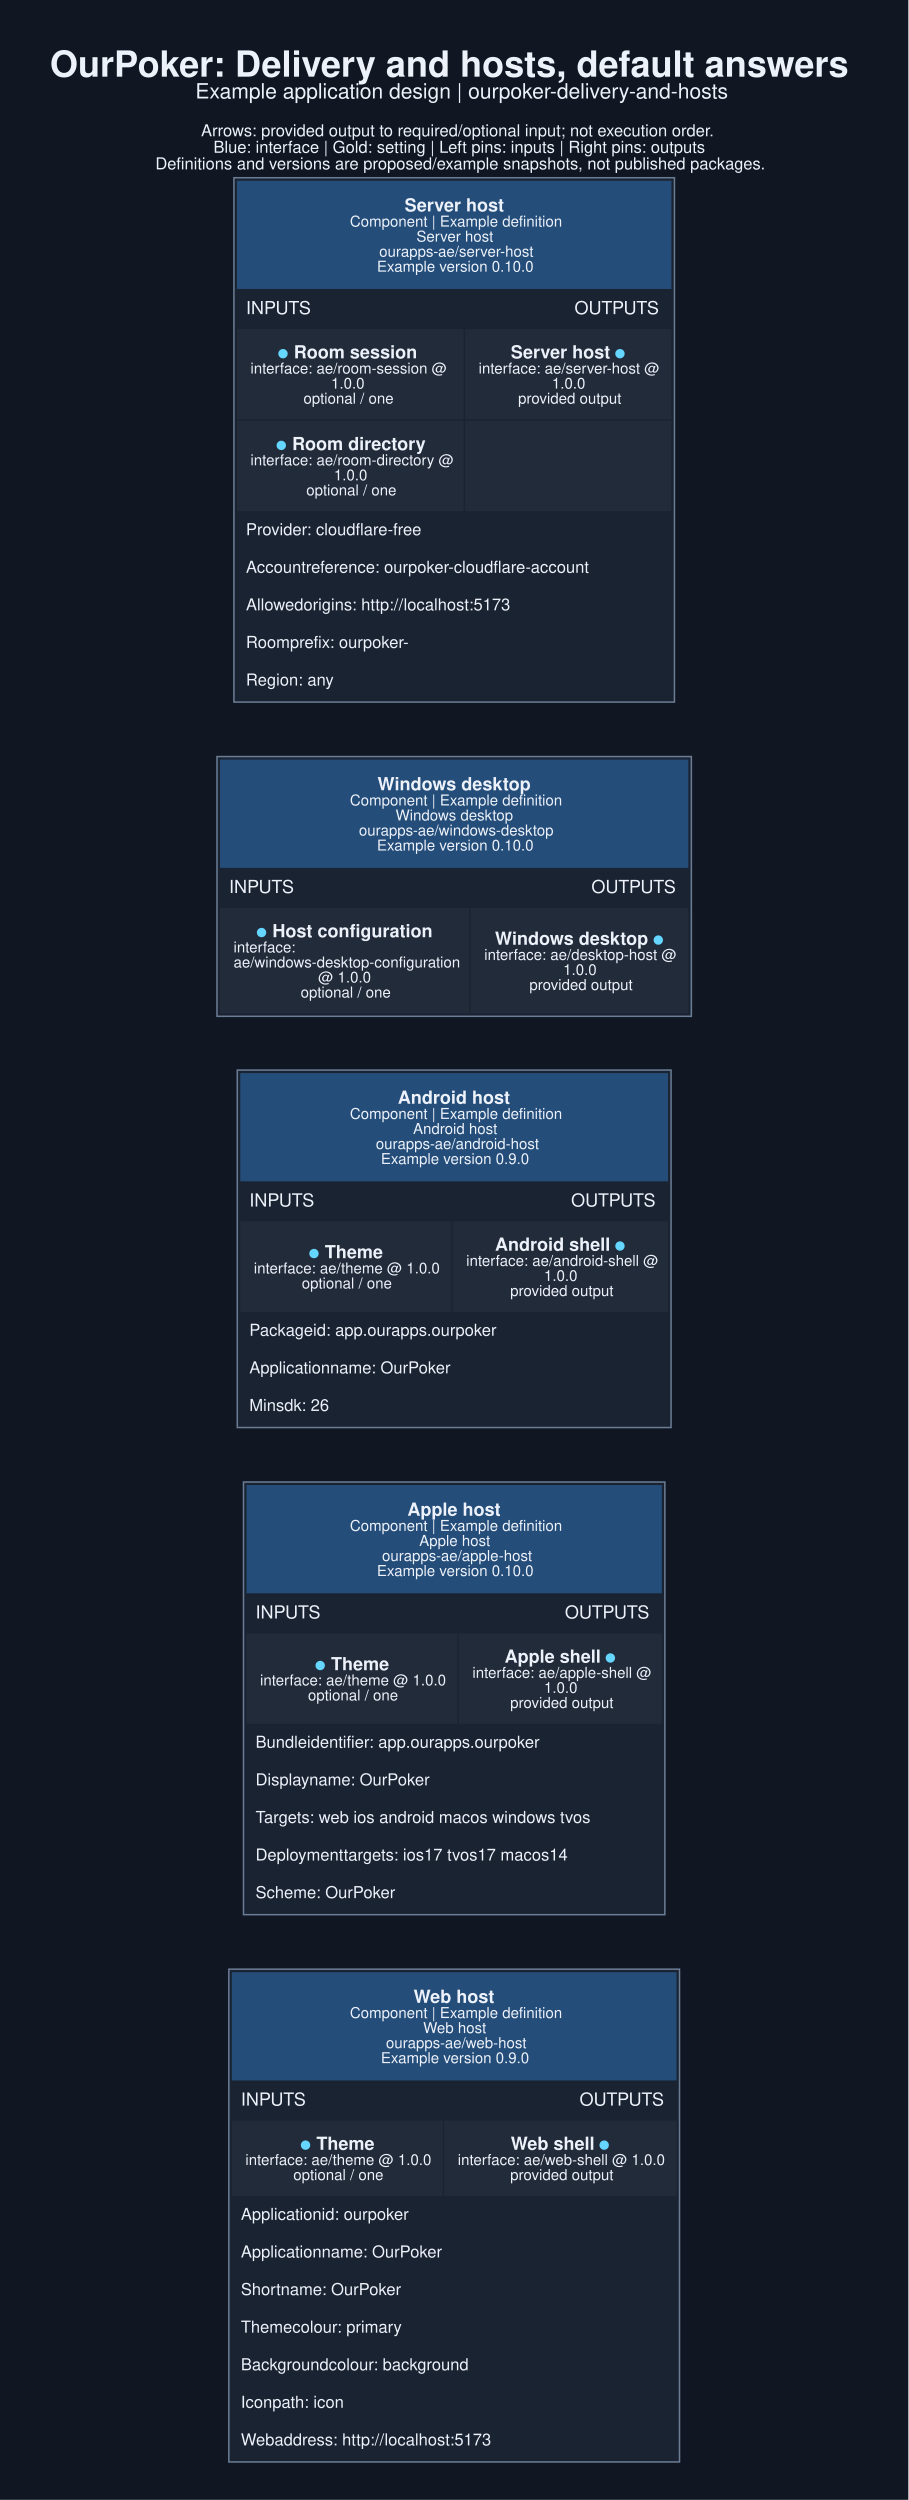
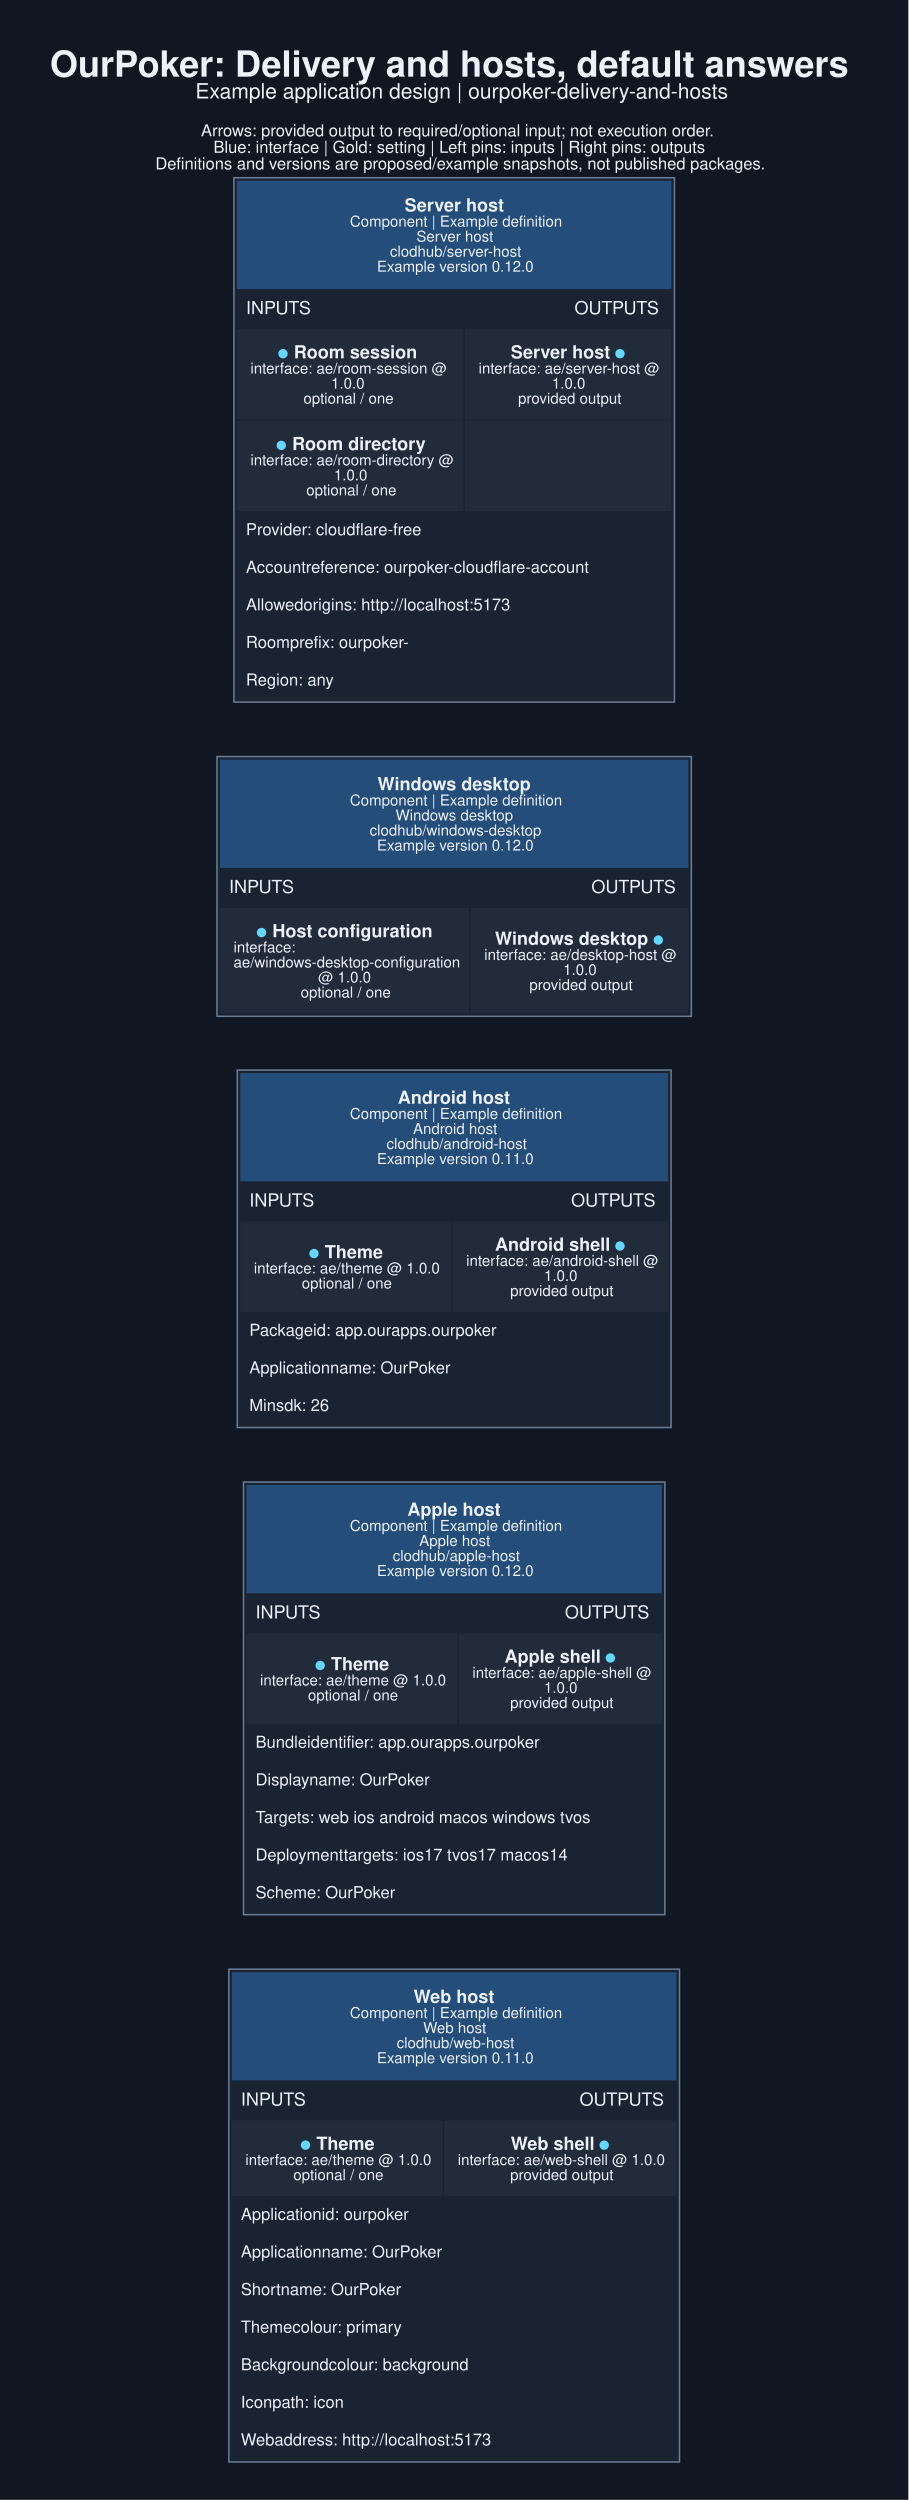
<svg xmlns="http://www.w3.org/2000/svg" width="806pt" height="2217pt" viewBox="0.00 0.00 806.00 2217.00">
  <g id="graph0" class="graph" transform="scale(1.33333 1.33333) rotate(0) translate(25.2 1637.45)">
    <polygon fill="#101722" stroke="none" points="-25.2,25.2 -25.2,-1637.45 578.95,-1637.45 578.95,25.2 -25.2,25.2" />
    <text xml:space="preserve" text-anchor="start" x="8" y="-1586.45" font-family="Helvetica,sans-Serif" font-weight="bold" font-size="24.00" fill="#edf2fa">OurPoker: Delivery and hosts, default answers</text>
    <text xml:space="preserve" text-anchor="start" x="104.75" y="-1571.95" font-family="Helvetica,sans-Serif" font-size="14.00" fill="#edf2fa">Example application design | ourpoker-delivery-and-hosts</text>
    <text xml:space="preserve" text-anchor="start" x="108.5" y="-1546.8" font-family="Helvetica,sans-Serif" font-size="11.00" fill="#edf2fa">Arrows: provided output to required/optional input; not execution order.</text>
    <text xml:space="preserve" text-anchor="start" x="116.75" y="-1535.8" font-family="Helvetica,sans-Serif" font-size="11.00" fill="#edf2fa">Blue: interface | Gold: setting | Left pins: inputs | Right pins: outputs</text>
    <text xml:space="preserve" text-anchor="start" x="78.12" y="-1524.8" font-family="Helvetica,sans-Serif" font-size="11.00" fill="#edf2fa">Definitions and versions are proposed/example snapshots, not published packages.</text>
    <g id="node1" class="node">
      <polygon fill="#1a2332" stroke="none" points="127,0 127,-327.75 426.75,-327.75 426.75,0 127,0" />
      <polygon fill="#254d79" stroke="none" points="129,-253.75 129,-325.75 424.75,-325.75 424.75,-253.75 129,-253.75" />
      <text xml:space="preserve" text-anchor="start" x="249.88" y="-305.35" font-family="Helvetica,sans-Serif" font-weight="bold" font-size="12.00" fill="#edf2fa">Web host</text>
      <text xml:space="preserve" text-anchor="start" x="207.5" y="-295.25" font-family="Helvetica,sans-Serif" font-size="10.00" fill="#edf2fa">Component | Example definition</text>
      <text xml:space="preserve" text-anchor="start" x="256.25" y="-285.25" font-family="Helvetica,sans-Serif" font-size="10.00" fill="#edf2fa">Web host</text>
-       <text xml:space="preserve" text-anchor="start" x="231.5" y="-275.25" font-family="Helvetica,sans-Serif" font-size="10.00" fill="#edf2fa">ourapps-ae/web-host</text>
-       <text xml:space="preserve" text-anchor="start" x="228.12" y="-265.25" font-family="Helvetica,sans-Serif" font-size="10.00" fill="#edf2fa">Example version 0.9.0</text>
+       <text xml:space="preserve" text-anchor="start" x="238.62" y="-275.25" font-family="Helvetica,sans-Serif" font-size="10.00" fill="#edf2fa">clodhub/web-host</text>
+       <text xml:space="preserve" text-anchor="start" x="225.5" y="-265.25" font-family="Helvetica,sans-Serif" font-size="10.00" fill="#edf2fa">Example version 0.11.0</text>
      <text xml:space="preserve" text-anchor="start" x="135" y="-237" font-family="Helvetica,sans-Serif" font-size="12.00" fill="#edf2fa">INPUTS</text>
      <text xml:space="preserve" text-anchor="start" x="360.25" y="-237" font-family="Helvetica,sans-Serif" font-size="12.00" fill="#edf2fa">OUTPUTS</text>
      <polygon fill="#222b3a" stroke="none" points="129,-177 129,-227 269.25,-227 269.25,-177 129,-177" />
      <text xml:space="preserve" text-anchor="start" x="174.38" y="-207.6" font-family="Helvetica,sans-Serif" font-weight="bold" font-size="12.00" fill="#65d6ff">●</text>
      <text xml:space="preserve" text-anchor="start" x="181.88" y="-207.6" font-family="Helvetica,sans-Serif" font-weight="bold" font-size="12.00" fill="#edf2fa"> Theme</text>
      <text xml:space="preserve" text-anchor="start" x="138" y="-197.5" font-family="Helvetica,sans-Serif" font-size="10.00" fill="#edf2fa">interface: ae/theme @ 1.0.0</text>
      <text xml:space="preserve" text-anchor="start" x="169.88" y="-187.5" font-family="Helvetica,sans-Serif" font-size="10.00" fill="#edf2fa">optional / one</text>
      <polygon fill="#222b3a" stroke="none" points="270.25,-177 270.25,-227 424.75,-227 424.75,-177 270.25,-177" />
      <text xml:space="preserve" text-anchor="start" x="314.5" y="-207.6" font-family="Helvetica,sans-Serif" font-weight="bold" font-size="12.00" fill="#edf2fa">Web shell </text>
      <text xml:space="preserve" text-anchor="start" x="373" y="-207.6" font-family="Helvetica,sans-Serif" font-weight="bold" font-size="12.00" fill="#65d6ff">●</text>
      <text xml:space="preserve" text-anchor="start" x="279.25" y="-197.5" font-family="Helvetica,sans-Serif" font-size="10.00" fill="#edf2fa">interface: ae/web-shell @ 1.0.0</text>
      <text xml:space="preserve" text-anchor="start" x="314.12" y="-187.5" font-family="Helvetica,sans-Serif" font-size="10.00" fill="#edf2fa">provided output</text>
      <text xml:space="preserve" text-anchor="start" x="135" y="-161" font-family="Helvetica,sans-Serif" font-size="11.00" fill="#edf2fa">Applicationid: ourpoker</text>
      <text xml:space="preserve" text-anchor="start" x="135" y="-136" font-family="Helvetica,sans-Serif" font-size="11.00" fill="#edf2fa">Applicationname: OurPoker</text>
      <text xml:space="preserve" text-anchor="start" x="135" y="-111" font-family="Helvetica,sans-Serif" font-size="11.00" fill="#edf2fa">Shortname: OurPoker</text>
      <text xml:space="preserve" text-anchor="start" x="135" y="-86" font-family="Helvetica,sans-Serif" font-size="11.00" fill="#edf2fa">Themecolour: primary</text>
      <text xml:space="preserve" text-anchor="start" x="135" y="-61" font-family="Helvetica,sans-Serif" font-size="11.00" fill="#edf2fa">Backgroundcolour: background</text>
      <text xml:space="preserve" text-anchor="start" x="135" y="-36" font-family="Helvetica,sans-Serif" font-size="11.00" fill="#edf2fa">Iconpath: icon</text>
      <text xml:space="preserve" text-anchor="start" x="135" y="-11" font-family="Helvetica,sans-Serif" font-size="11.00" fill="#edf2fa">Webaddress: http://localhost:5173</text>
      <polygon fill="none" stroke="#6b7d95" points="127,0 127,-327.75 426.75,-327.75 426.75,0 127,0" />
    </g>
    <g id="node2" class="node">
      <polygon fill="#1a2332" stroke="none" points="136.75,-364 136.75,-651.75 417,-651.75 417,-364 136.75,-364" />
      <polygon fill="#254d79" stroke="none" points="138.75,-577.75 138.75,-649.75 415,-649.75 415,-577.75 138.75,-577.75" />
      <text xml:space="preserve" text-anchor="start" x="245.75" y="-629.35" font-family="Helvetica,sans-Serif" font-weight="bold" font-size="12.00" fill="#edf2fa">Apple host</text>
      <text xml:space="preserve" text-anchor="start" x="207.5" y="-619.25" font-family="Helvetica,sans-Serif" font-size="10.00" fill="#edf2fa">Component | Example definition</text>
      <text xml:space="preserve" text-anchor="start" x="253.62" y="-609.25" font-family="Helvetica,sans-Serif" font-size="10.00" fill="#edf2fa">Apple host</text>
-       <text xml:space="preserve" text-anchor="start" x="228.88" y="-599.25" font-family="Helvetica,sans-Serif" font-size="10.00" fill="#edf2fa">ourapps-ae/apple-host</text>
-       <text xml:space="preserve" text-anchor="start" x="225.5" y="-589.25" font-family="Helvetica,sans-Serif" font-size="10.00" fill="#edf2fa">Example version 0.10.0</text>
+       <text xml:space="preserve" text-anchor="start" x="236" y="-599.25" font-family="Helvetica,sans-Serif" font-size="10.00" fill="#edf2fa">clodhub/apple-host</text>
+       <text xml:space="preserve" text-anchor="start" x="225.5" y="-589.25" font-family="Helvetica,sans-Serif" font-size="10.00" fill="#edf2fa">Example version 0.12.0</text>
      <text xml:space="preserve" text-anchor="start" x="144.75" y="-561" font-family="Helvetica,sans-Serif" font-size="12.00" fill="#edf2fa">INPUTS</text>
      <text xml:space="preserve" text-anchor="start" x="350.5" y="-561" font-family="Helvetica,sans-Serif" font-size="12.00" fill="#edf2fa">OUTPUTS</text>
      <polygon fill="#222b3a" stroke="none" points="138.75,-491 138.75,-551 279,-551 279,-491 138.75,-491" />
      <text xml:space="preserve" text-anchor="start" x="184.12" y="-526.6" font-family="Helvetica,sans-Serif" font-weight="bold" font-size="12.00" fill="#65d6ff">●</text>
      <text xml:space="preserve" text-anchor="start" x="191.62" y="-526.6" font-family="Helvetica,sans-Serif" font-weight="bold" font-size="12.00" fill="#edf2fa"> Theme</text>
      <text xml:space="preserve" text-anchor="start" x="147.75" y="-516.5" font-family="Helvetica,sans-Serif" font-size="10.00" fill="#edf2fa">interface: ae/theme @ 1.0.0</text>
      <text xml:space="preserve" text-anchor="start" x="179.62" y="-506.5" font-family="Helvetica,sans-Serif" font-size="10.00" fill="#edf2fa">optional / one</text>
      <polygon fill="#222b3a" stroke="none" points="280,-491 280,-551 415,-551 415,-491 280,-491" />
      <text xml:space="preserve" text-anchor="start" x="310.38" y="-531.6" font-family="Helvetica,sans-Serif" font-weight="bold" font-size="12.00" fill="#edf2fa">Apple shell </text>
      <text xml:space="preserve" text-anchor="start" x="377.12" y="-531.6" font-family="Helvetica,sans-Serif" font-weight="bold" font-size="12.00" fill="#65d6ff">●</text>
      <text xml:space="preserve" text-anchor="start" x="289" y="-521.5" font-family="Helvetica,sans-Serif" font-size="10.00" fill="#edf2fa">interface: ae/apple-shell @</text>
      <text xml:space="preserve" text-anchor="start" x="336.62" y="-511.5" font-family="Helvetica,sans-Serif" font-size="10.00" fill="#edf2fa">1.0.0</text>
      <text xml:space="preserve" text-anchor="start" x="314.12" y="-501.5" font-family="Helvetica,sans-Serif" font-size="10.00" fill="#edf2fa">provided output</text>
      <text xml:space="preserve" text-anchor="start" x="144.75" y="-475" font-family="Helvetica,sans-Serif" font-size="11.00" fill="#edf2fa">Bundleidentifier: app.ourapps.ourpoker</text>
      <text xml:space="preserve" text-anchor="start" x="144.75" y="-450" font-family="Helvetica,sans-Serif" font-size="11.00" fill="#edf2fa">Displayname: OurPoker</text>
      <text xml:space="preserve" text-anchor="start" x="144.75" y="-425" font-family="Helvetica,sans-Serif" font-size="11.00" fill="#edf2fa">Targets: web ios android macos windows tvos</text>
      <text xml:space="preserve" text-anchor="start" x="144.75" y="-400" font-family="Helvetica,sans-Serif" font-size="11.00" fill="#edf2fa">Deploymenttargets: ios17 tvos17 macos14</text>
      <text xml:space="preserve" text-anchor="start" x="144.75" y="-375" font-family="Helvetica,sans-Serif" font-size="11.00" fill="#edf2fa">Scheme: OurPoker</text>
      <polygon fill="none" stroke="#6b7d95" points="136.75,-364 136.75,-651.75 417,-651.75 417,-364 136.75,-364" />
    </g>
    <g id="node3" class="node">
      <polygon fill="#1a2332" stroke="none" points="132.62,-688 132.62,-925.75 421.12,-925.75 421.12,-688 132.62,-688" />
      <polygon fill="#254d79" stroke="none" points="134.62,-851.75 134.62,-923.75 419.12,-923.75 419.12,-851.75 134.62,-851.75" />
      <text xml:space="preserve" text-anchor="start" x="239.38" y="-903.35" font-family="Helvetica,sans-Serif" font-weight="bold" font-size="12.00" fill="#edf2fa">Android host</text>
      <text xml:space="preserve" text-anchor="start" x="207.5" y="-893.25" font-family="Helvetica,sans-Serif" font-size="10.00" fill="#edf2fa">Component | Example definition</text>
      <text xml:space="preserve" text-anchor="start" x="249.5" y="-883.25" font-family="Helvetica,sans-Serif" font-size="10.00" fill="#edf2fa">Android host</text>
-       <text xml:space="preserve" text-anchor="start" x="224.75" y="-873.25" font-family="Helvetica,sans-Serif" font-size="10.00" fill="#edf2fa">ourapps-ae/android-host</text>
-       <text xml:space="preserve" text-anchor="start" x="228.12" y="-863.25" font-family="Helvetica,sans-Serif" font-size="10.00" fill="#edf2fa">Example version 0.9.0</text>
+       <text xml:space="preserve" text-anchor="start" x="231.88" y="-873.25" font-family="Helvetica,sans-Serif" font-size="10.00" fill="#edf2fa">clodhub/android-host</text>
+       <text xml:space="preserve" text-anchor="start" x="225.5" y="-863.25" font-family="Helvetica,sans-Serif" font-size="10.00" fill="#edf2fa">Example version 0.11.0</text>
      <text xml:space="preserve" text-anchor="start" x="140.62" y="-835" font-family="Helvetica,sans-Serif" font-size="12.00" fill="#edf2fa">INPUTS</text>
      <text xml:space="preserve" text-anchor="start" x="354.62" y="-835" font-family="Helvetica,sans-Serif" font-size="12.00" fill="#edf2fa">OUTPUTS</text>
      <polygon fill="#222b3a" stroke="none" points="134.62,-765 134.62,-825 274.88,-825 274.88,-765 134.62,-765" />
      <text xml:space="preserve" text-anchor="start" x="180" y="-800.6" font-family="Helvetica,sans-Serif" font-weight="bold" font-size="12.00" fill="#65d6ff">●</text>
      <text xml:space="preserve" text-anchor="start" x="187.5" y="-800.6" font-family="Helvetica,sans-Serif" font-weight="bold" font-size="12.00" fill="#edf2fa"> Theme</text>
      <text xml:space="preserve" text-anchor="start" x="143.62" y="-790.5" font-family="Helvetica,sans-Serif" font-size="10.00" fill="#edf2fa">interface: ae/theme @ 1.0.0</text>
      <text xml:space="preserve" text-anchor="start" x="175.5" y="-780.5" font-family="Helvetica,sans-Serif" font-size="10.00" fill="#edf2fa">optional / one</text>
      <polygon fill="#222b3a" stroke="none" points="275.88,-765 275.88,-825 419.12,-825 419.12,-765 275.88,-765" />
      <text xml:space="preserve" text-anchor="start" x="304" y="-805.6" font-family="Helvetica,sans-Serif" font-weight="bold" font-size="12.00" fill="#edf2fa">Android shell </text>
      <text xml:space="preserve" text-anchor="start" x="383.5" y="-805.6" font-family="Helvetica,sans-Serif" font-weight="bold" font-size="12.00" fill="#65d6ff">●</text>
      <text xml:space="preserve" text-anchor="start" x="284.88" y="-795.5" font-family="Helvetica,sans-Serif" font-size="10.00" fill="#edf2fa">interface: ae/android-shell @</text>
      <text xml:space="preserve" text-anchor="start" x="336.62" y="-785.5" font-family="Helvetica,sans-Serif" font-size="10.00" fill="#edf2fa">1.0.0</text>
      <text xml:space="preserve" text-anchor="start" x="314.12" y="-775.5" font-family="Helvetica,sans-Serif" font-size="10.00" fill="#edf2fa">provided output</text>
      <text xml:space="preserve" text-anchor="start" x="140.62" y="-749" font-family="Helvetica,sans-Serif" font-size="11.00" fill="#edf2fa">Packageid: app.ourapps.ourpoker</text>
      <text xml:space="preserve" text-anchor="start" x="140.62" y="-724" font-family="Helvetica,sans-Serif" font-size="11.00" fill="#edf2fa">Applicationname: OurPoker</text>
      <text xml:space="preserve" text-anchor="start" x="140.62" y="-699" font-family="Helvetica,sans-Serif" font-size="11.00" fill="#edf2fa">Minsdk: 26</text>
      <polygon fill="none" stroke="#6b7d95" points="132.62,-688 132.62,-925.75 421.12,-925.75 421.12,-688 132.62,-688" />
    </g>
    <g id="node4" class="node">
      <polygon fill="#1a2332" stroke="none" points="119.12,-961.5 119.12,-1134.25 434.62,-1134.25 434.62,-961.5 119.12,-961.5" />
      <polygon fill="#254d79" stroke="none" points="121.12,-1060.25 121.12,-1132.25 432.62,-1132.25 432.62,-1060.25 121.12,-1060.25" />
      <text xml:space="preserve" text-anchor="start" x="225.88" y="-1111.85" font-family="Helvetica,sans-Serif" font-weight="bold" font-size="12.00" fill="#edf2fa">Windows desktop</text>
      <text xml:space="preserve" text-anchor="start" x="207.5" y="-1101.75" font-family="Helvetica,sans-Serif" font-size="10.00" fill="#edf2fa">Component | Example definition</text>
      <text xml:space="preserve" text-anchor="start" x="237.88" y="-1091.75" font-family="Helvetica,sans-Serif" font-size="10.00" fill="#edf2fa">Windows desktop</text>
-       <text xml:space="preserve" text-anchor="start" x="213.5" y="-1081.75" font-family="Helvetica,sans-Serif" font-size="10.00" fill="#edf2fa">ourapps-ae/windows-desktop</text>
-       <text xml:space="preserve" text-anchor="start" x="225.5" y="-1071.75" font-family="Helvetica,sans-Serif" font-size="10.00" fill="#edf2fa">Example version 0.10.0</text>
+       <text xml:space="preserve" text-anchor="start" x="220.62" y="-1081.75" font-family="Helvetica,sans-Serif" font-size="10.00" fill="#edf2fa">clodhub/windows-desktop</text>
+       <text xml:space="preserve" text-anchor="start" x="225.5" y="-1071.75" font-family="Helvetica,sans-Serif" font-size="10.00" fill="#edf2fa">Example version 0.12.0</text>
      <text xml:space="preserve" text-anchor="start" x="127.12" y="-1043.5" font-family="Helvetica,sans-Serif" font-size="12.00" fill="#edf2fa">INPUTS</text>
      <text xml:space="preserve" text-anchor="start" x="368.12" y="-1043.5" font-family="Helvetica,sans-Serif" font-size="12.00" fill="#edf2fa">OUTPUTS</text>
      <polygon fill="#222b3a" stroke="none" points="121.12,-963.5 121.12,-1033.5 286.88,-1033.5 286.88,-963.5 121.12,-963.5" />
      <text xml:space="preserve" text-anchor="start" x="145.12" y="-1014.1" font-family="Helvetica,sans-Serif" font-weight="bold" font-size="12.00" fill="#65d6ff">●</text>
      <text xml:space="preserve" text-anchor="start" x="152.62" y="-1014.1" font-family="Helvetica,sans-Serif" font-weight="bold" font-size="12.00" fill="#edf2fa"> Host configuration</text>
      <text xml:space="preserve" text-anchor="start" x="130.12" y="-1004" font-family="Helvetica,sans-Serif" font-size="10.00" fill="#edf2fa">interface:</text>
      <text xml:space="preserve" text-anchor="start" x="130.12" y="-994" font-family="Helvetica,sans-Serif" font-size="10.00" fill="#edf2fa">ae/windows-desktop-configuration</text>
      <text xml:space="preserve" text-anchor="start" x="186.38" y="-984" font-family="Helvetica,sans-Serif" font-size="10.00" fill="#edf2fa">@ 1.0.0</text>
      <text xml:space="preserve" text-anchor="start" x="174.75" y="-974" font-family="Helvetica,sans-Serif" font-size="10.00" fill="#edf2fa">optional / one</text>
      <polygon fill="#222b3a" stroke="none" points="287.88,-963.5 287.88,-1033.5 432.62,-1033.5 432.62,-963.5 287.88,-963.5" />
      <text xml:space="preserve" text-anchor="start" x="304" y="-1009.1" font-family="Helvetica,sans-Serif" font-weight="bold" font-size="12.00" fill="#edf2fa">Windows desktop </text>
      <text xml:space="preserve" text-anchor="start" x="409" y="-1009.1" font-family="Helvetica,sans-Serif" font-weight="bold" font-size="12.00" fill="#65d6ff">●</text>
      <text xml:space="preserve" text-anchor="start" x="296.88" y="-999" font-family="Helvetica,sans-Serif" font-size="10.00" fill="#edf2fa">interface: ae/desktop-host @</text>
      <text xml:space="preserve" text-anchor="start" x="349.38" y="-989" font-family="Helvetica,sans-Serif" font-size="10.00" fill="#edf2fa">1.0.0</text>
      <text xml:space="preserve" text-anchor="start" x="326.88" y="-979" font-family="Helvetica,sans-Serif" font-size="10.00" fill="#edf2fa">provided output</text>
      <polygon fill="none" stroke="#6b7d95" points="119.12,-961.5 119.12,-1134.25 434.62,-1134.25 434.62,-961.5 119.12,-961.5" />
    </g>
    <g id="node5" class="node">
      <polygon fill="#1a2332" stroke="none" points="130.38,-1170.5 130.38,-1519.25 423.38,-1519.25 423.38,-1170.5 130.38,-1170.5" />
      <polygon fill="#254d79" stroke="none" points="132.38,-1445.25 132.38,-1517.25 421.38,-1517.25 421.38,-1445.25 132.38,-1445.25" />
      <text xml:space="preserve" text-anchor="start" x="243.88" y="-1496.85" font-family="Helvetica,sans-Serif" font-weight="bold" font-size="12.00" fill="#edf2fa">Server host</text>
      <text xml:space="preserve" text-anchor="start" x="207.5" y="-1486.75" font-family="Helvetica,sans-Serif" font-size="10.00" fill="#edf2fa">Component | Example definition</text>
      <text xml:space="preserve" text-anchor="start" x="251.75" y="-1476.75" font-family="Helvetica,sans-Serif" font-size="10.00" fill="#edf2fa">Server host</text>
-       <text xml:space="preserve" text-anchor="start" x="227" y="-1466.75" font-family="Helvetica,sans-Serif" font-size="10.00" fill="#edf2fa">ourapps-ae/server-host</text>
-       <text xml:space="preserve" text-anchor="start" x="225.5" y="-1456.75" font-family="Helvetica,sans-Serif" font-size="10.00" fill="#edf2fa">Example version 0.10.0</text>
+       <text xml:space="preserve" text-anchor="start" x="234.12" y="-1466.75" font-family="Helvetica,sans-Serif" font-size="10.00" fill="#edf2fa">clodhub/server-host</text>
+       <text xml:space="preserve" text-anchor="start" x="225.5" y="-1456.75" font-family="Helvetica,sans-Serif" font-size="10.00" fill="#edf2fa">Example version 0.12.0</text>
      <text xml:space="preserve" text-anchor="start" x="138.38" y="-1428.5" font-family="Helvetica,sans-Serif" font-size="12.00" fill="#edf2fa">INPUTS</text>
      <text xml:space="preserve" text-anchor="start" x="356.88" y="-1428.5" font-family="Helvetica,sans-Serif" font-size="12.00" fill="#edf2fa">OUTPUTS</text>
      <polygon fill="#222b3a" stroke="none" points="132.38,-1358.5 132.38,-1418.5 283.12,-1418.5 283.12,-1358.5 132.38,-1358.5" />
      <text xml:space="preserve" text-anchor="start" x="159.38" y="-1399.1" font-family="Helvetica,sans-Serif" font-weight="bold" font-size="12.00" fill="#65d6ff">●</text>
      <text xml:space="preserve" text-anchor="start" x="166.88" y="-1399.1" font-family="Helvetica,sans-Serif" font-weight="bold" font-size="12.00" fill="#edf2fa"> Room session</text>
      <text xml:space="preserve" text-anchor="start" x="141.38" y="-1389" font-family="Helvetica,sans-Serif" font-size="10.00" fill="#edf2fa">interface: ae/room-session @</text>
      <text xml:space="preserve" text-anchor="start" x="195" y="-1379" font-family="Helvetica,sans-Serif" font-size="10.00" fill="#edf2fa">1.0.0</text>
      <text xml:space="preserve" text-anchor="start" x="176.62" y="-1369" font-family="Helvetica,sans-Serif" font-size="10.00" fill="#edf2fa">optional / one</text>
      <polygon fill="#222b3a" stroke="none" points="284.12,-1358.5 284.12,-1418.5 421.38,-1418.5 421.38,-1358.5 284.12,-1358.5" />
      <text xml:space="preserve" text-anchor="start" x="314.5" y="-1399.1" font-family="Helvetica,sans-Serif" font-weight="bold" font-size="12.00" fill="#edf2fa">Server host </text>
      <text xml:space="preserve" text-anchor="start" x="383.5" y="-1399.1" font-family="Helvetica,sans-Serif" font-weight="bold" font-size="12.00" fill="#65d6ff">●</text>
      <text xml:space="preserve" text-anchor="start" x="293.12" y="-1389" font-family="Helvetica,sans-Serif" font-size="10.00" fill="#edf2fa">interface: ae/server-host @</text>
      <text xml:space="preserve" text-anchor="start" x="341.88" y="-1379" font-family="Helvetica,sans-Serif" font-size="10.00" fill="#edf2fa">1.0.0</text>
      <text xml:space="preserve" text-anchor="start" x="319.38" y="-1369" font-family="Helvetica,sans-Serif" font-size="10.00" fill="#edf2fa">provided output</text>
      <polygon fill="#222b3a" stroke="none" points="132.38,-1297.5 132.38,-1357.5 283.12,-1357.5 283.12,-1297.5 132.38,-1297.5" />
      <text xml:space="preserve" text-anchor="start" x="158.25" y="-1338.1" font-family="Helvetica,sans-Serif" font-weight="bold" font-size="12.00" fill="#65d6ff">●</text>
      <text xml:space="preserve" text-anchor="start" x="165.75" y="-1338.1" font-family="Helvetica,sans-Serif" font-weight="bold" font-size="12.00" fill="#edf2fa"> Room directory</text>
      <text xml:space="preserve" text-anchor="start" x="141.38" y="-1328" font-family="Helvetica,sans-Serif" font-size="10.00" fill="#edf2fa">interface: ae/room-directory @</text>
      <text xml:space="preserve" text-anchor="start" x="196.88" y="-1318" font-family="Helvetica,sans-Serif" font-size="10.00" fill="#edf2fa">1.0.0</text>
      <text xml:space="preserve" text-anchor="start" x="178.5" y="-1308" font-family="Helvetica,sans-Serif" font-size="10.00" fill="#edf2fa">optional / one</text>
      <polygon fill="#222b3a" stroke="none" points="284.12,-1297.5 284.12,-1357.5 421.38,-1357.5 421.38,-1297.5 284.12,-1297.5" />
      <text xml:space="preserve" text-anchor="start" x="138.38" y="-1281.5" font-family="Helvetica,sans-Serif" font-size="11.00" fill="#edf2fa">Provider: cloudflare-free</text>
      <text xml:space="preserve" text-anchor="start" x="138.38" y="-1256.5" font-family="Helvetica,sans-Serif" font-size="11.00" fill="#edf2fa">Accountreference: ourpoker-cloudflare-account</text>
      <text xml:space="preserve" text-anchor="start" x="138.38" y="-1231.5" font-family="Helvetica,sans-Serif" font-size="11.00" fill="#edf2fa">Allowedorigins: http://localhost:5173</text>
      <text xml:space="preserve" text-anchor="start" x="138.38" y="-1206.5" font-family="Helvetica,sans-Serif" font-size="11.00" fill="#edf2fa">Roomprefix: ourpoker-</text>
      <text xml:space="preserve" text-anchor="start" x="138.38" y="-1181.5" font-family="Helvetica,sans-Serif" font-size="11.00" fill="#edf2fa">Region: any</text>
      <polygon fill="none" stroke="#6b7d95" points="130.38,-1170.5 130.38,-1519.25 423.38,-1519.25 423.38,-1170.5 130.38,-1170.5" />
    </g>
  </g>
</svg>
